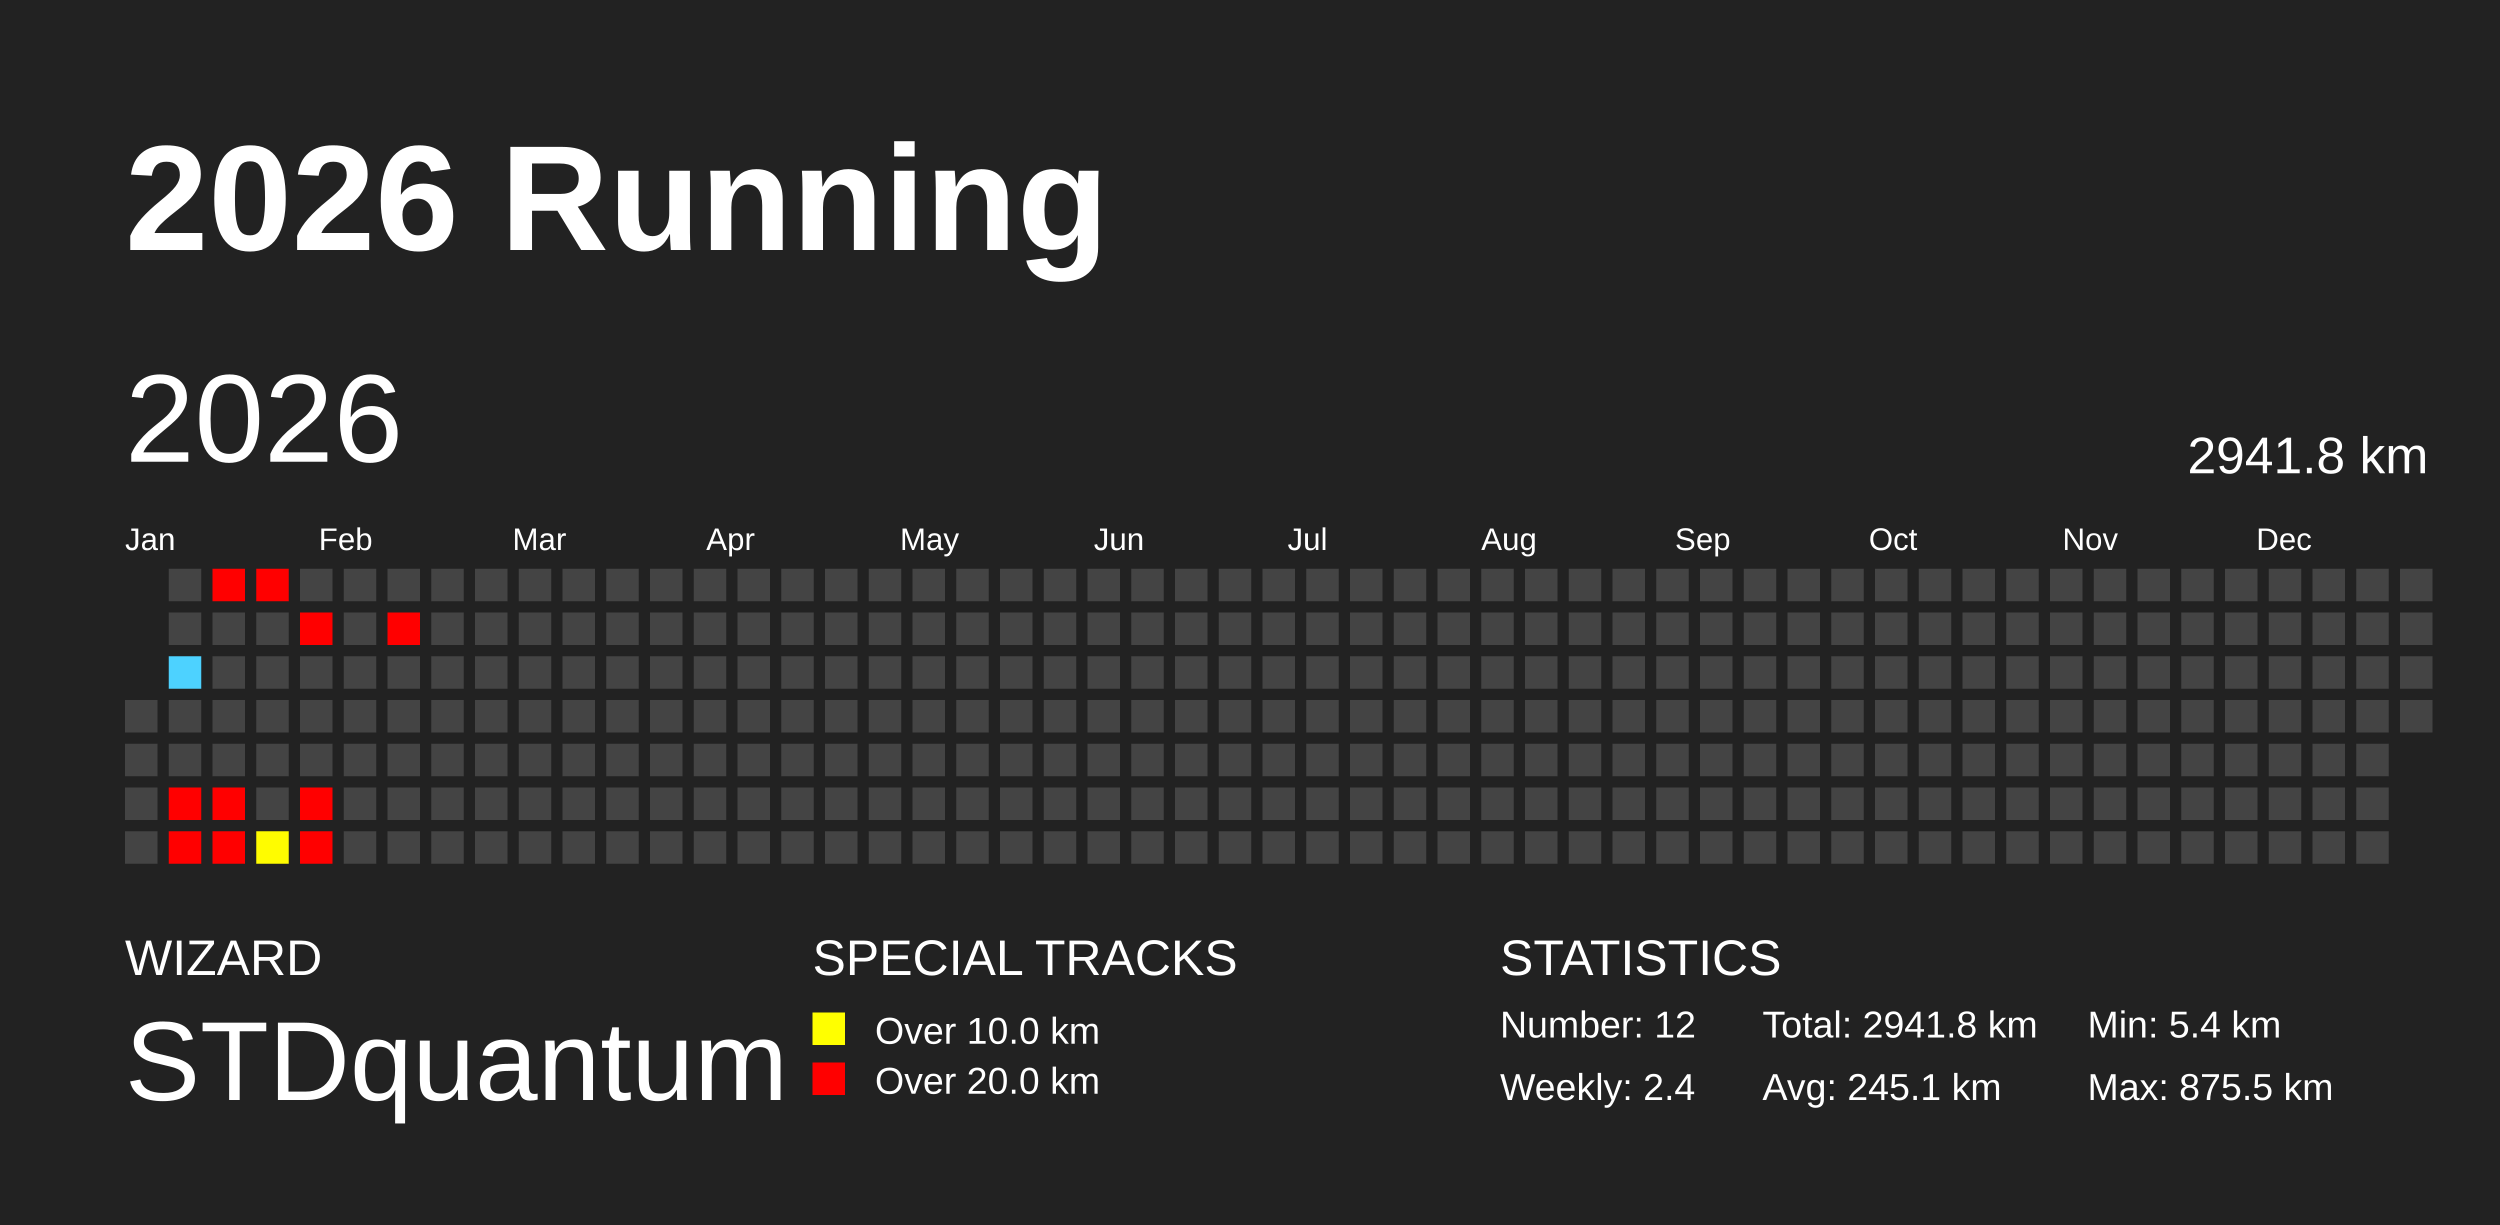
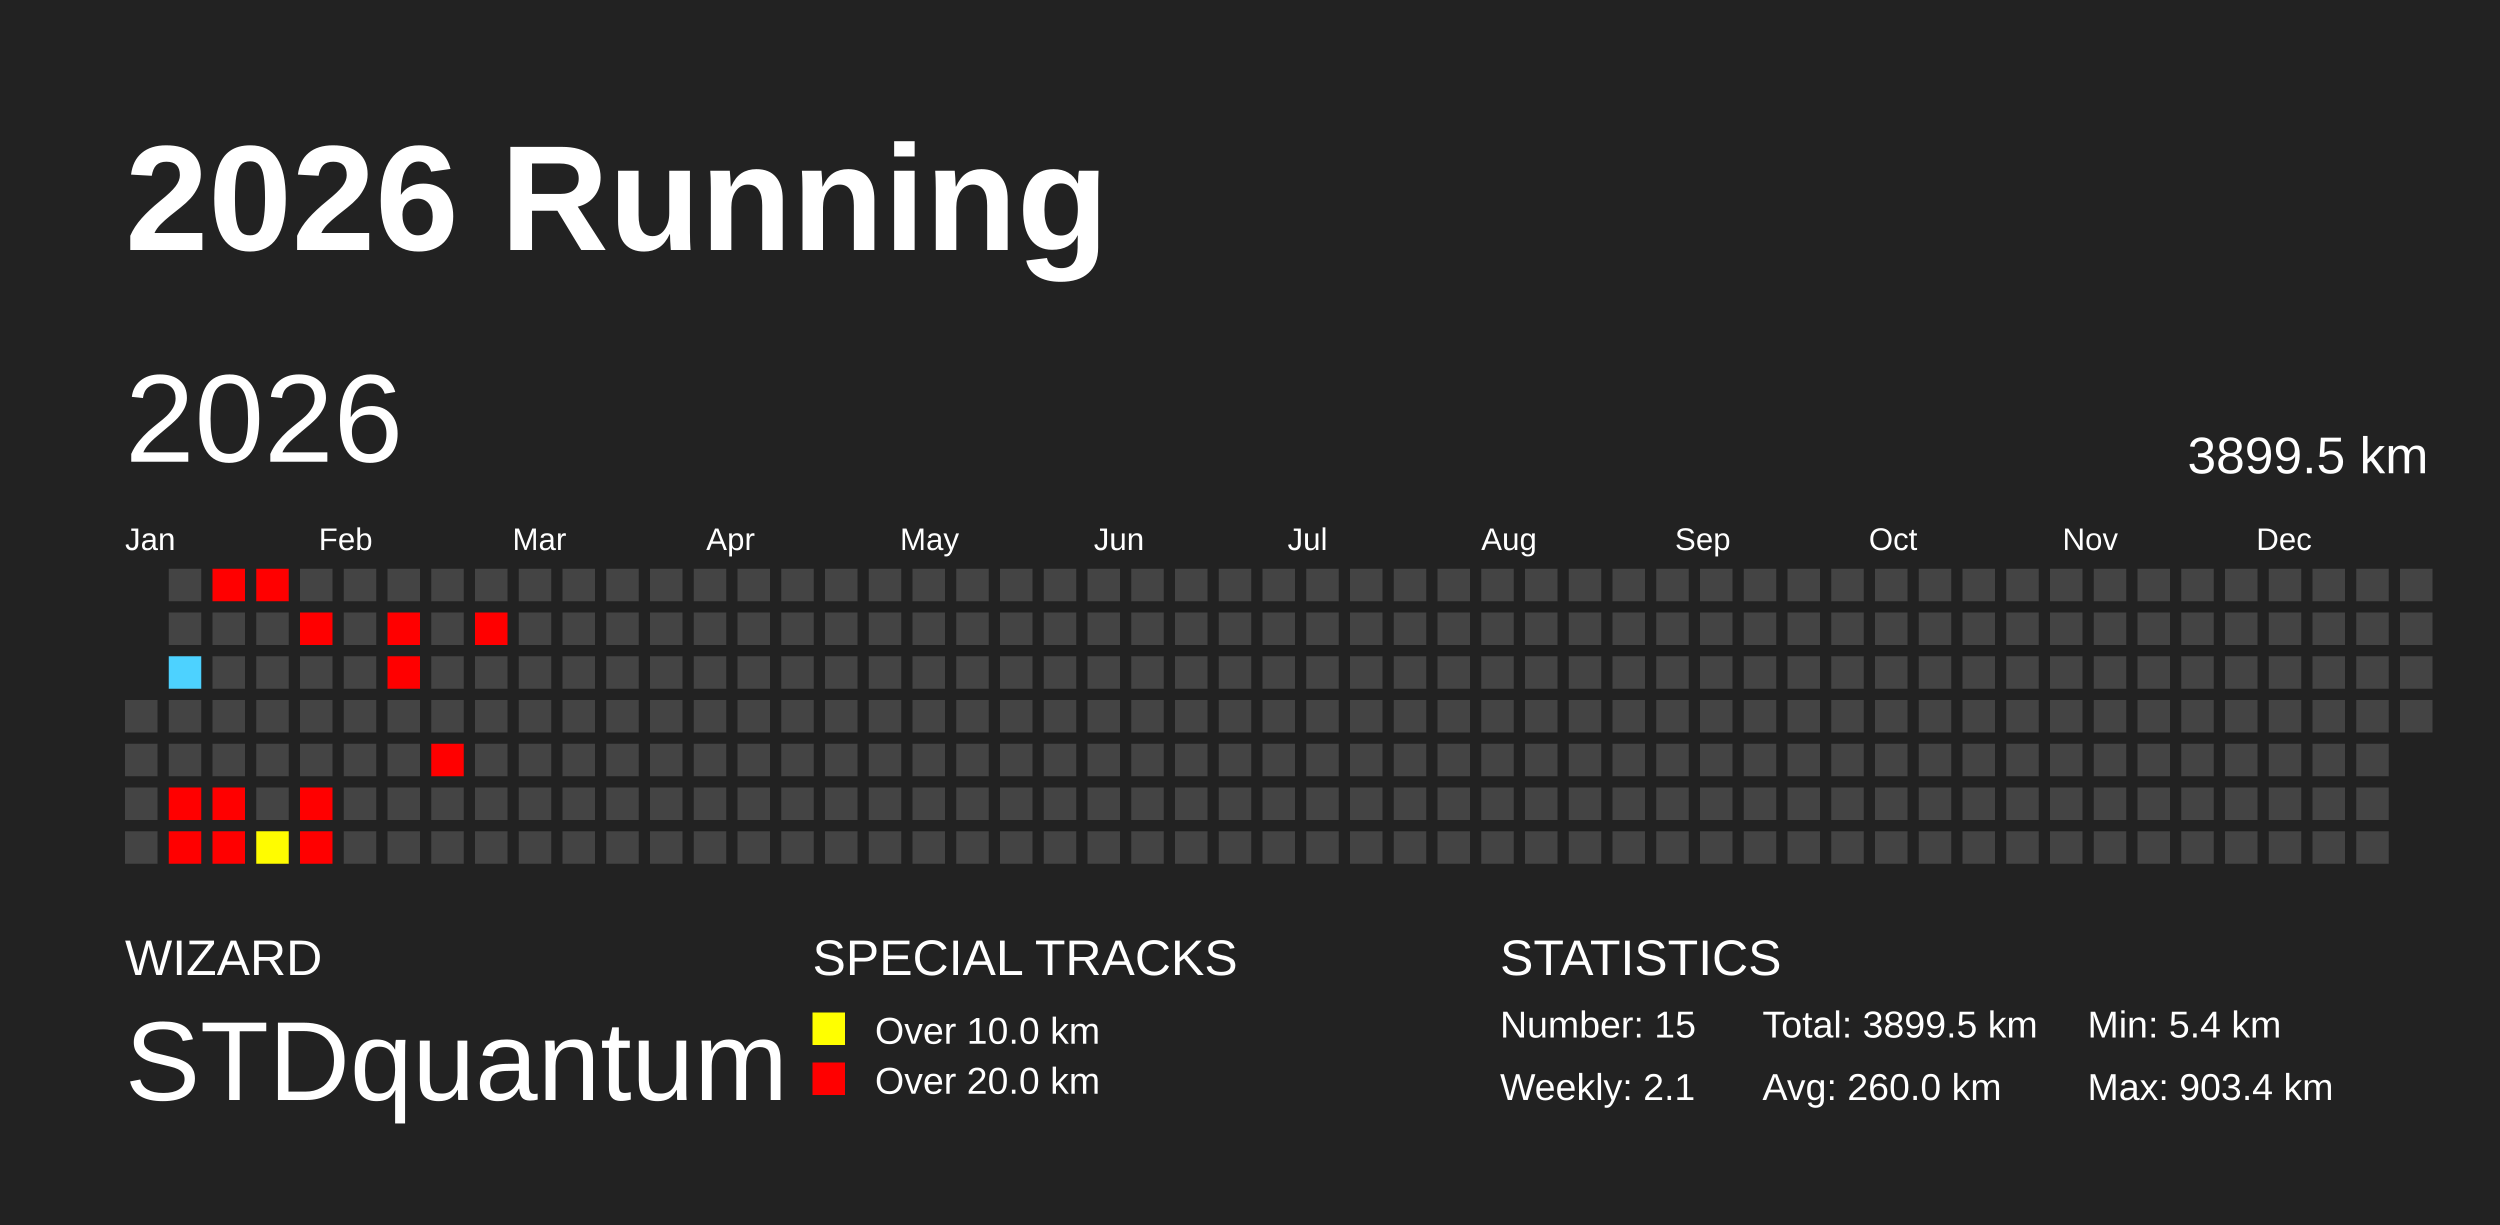
<svg xmlns="http://www.w3.org/2000/svg" baseProfile="full" height="98mm" version="1.1" viewBox="0,0,200,98" width="200mm">
  <defs />
  <rect fill="#222222" height="98" width="200" x="0" y="0" />
  <text fill="#FFFFFF" style="font-size:12px; font-family:Arial; font-weight:bold;" x="10" y="20">2026 Running</text>
  <text fill="#FFFFFF" style="font-size:4px; font-family:Arial" x="10" y="78">WIZARD</text>
  <text fill="#FFFFFF" style="font-size:9px; font-family:Arial" x="10" y="88">STDquantum</text>
  <text fill="#FFFFFF" style="font-size:4px; font-family:Arial" x="65" y="78">SPECIAL TRACKS</text>
  <rect fill="yellow" height="2.6" width="2.6" x="65" y="81" />
  <text fill="#FFFFFF" style="font-size:3px; font-family:Arial" x="70" y="83.5">Over 10.0 km</text>
  <rect fill="red" height="2.6" width="2.6" x="65" y="85" />
  <text fill="#FFFFFF" style="font-size:3px; font-family:Arial" x="70" y="87.5">Over 20.0 km</text>
  <text fill="#FFFFFF" style="font-size:4px; font-family:Arial" x="120" y="78">STATISTICS</text>
-   <text fill="#FFFFFF" style="font-size:3px; font-family:Arial" x="120" y="83">Number: 12</text>
-   <text fill="#FFFFFF" style="font-size:3px; font-family:Arial" x="120" y="88">Weekly: 2.4</text>
-   <text fill="#FFFFFF" style="font-size:3px; font-family:Arial" x="141" y="83">Total: 2941.8 km</text>
-   <text fill="#FFFFFF" style="font-size:3px; font-family:Arial" x="141" y="88">Avg: 245.1 km</text>
+   <text fill="#FFFFFF" style="font-size:3px; font-family:Arial" x="120" y="83">Number: 15</text>
+   <text fill="#FFFFFF" style="font-size:3px; font-family:Arial" x="120" y="88">Weekly: 2.1</text>
+   <text fill="#FFFFFF" style="font-size:3px; font-family:Arial" x="141" y="83">Total: 3899.5 km</text>
+   <text fill="#FFFFFF" style="font-size:3px; font-family:Arial" x="141" y="88">Avg: 260.0 km</text>
  <text fill="#FFFFFF" style="font-size:3px; font-family:Arial" x="167" y="83">Min: 5.4 km</text>
-   <text fill="#FFFFFF" style="font-size:3px; font-family:Arial" x="167" y="88">Max: 875.5 km</text>
+   <text fill="#FFFFFF" style="font-size:3px; font-family:Arial" x="167" y="88">Max: 903.4 km</text>
  <text dominant-baseline="hanging" fill="#FFFFFF" style="font-size:10.0px; font-family:Arial;" x="10" y="30">2026</text>
-   <text dominant-baseline="hanging" fill="#FFFFFF" style="font-size:4.125px; font-family:Arial;" x="175" y="35">2941.8 km</text>
+   <text dominant-baseline="hanging" fill="#FFFFFF" style="font-size:4.125px; font-family:Arial;" x="175" y="35">3899.5 km</text>
  <text fill="#FFFFFF" style="font-size:2.5px; font-family:Arial" x="10.0" y="44">Jan</text>
  <text fill="#FFFFFF" style="font-size:2.5px; font-family:Arial" x="25.5" y="44">Feb</text>
  <text fill="#FFFFFF" style="font-size:2.5px; font-family:Arial" x="41.0" y="44">Mar</text>
  <text fill="#FFFFFF" style="font-size:2.5px; font-family:Arial" x="56.5" y="44">Apr</text>
  <text fill="#FFFFFF" style="font-size:2.5px; font-family:Arial" x="72.0" y="44">May</text>
  <text fill="#FFFFFF" style="font-size:2.5px; font-family:Arial" x="87.5" y="44">Jun</text>
  <text fill="#FFFFFF" style="font-size:2.5px; font-family:Arial" x="103.0" y="44">Jul</text>
  <text fill="#FFFFFF" style="font-size:2.5px; font-family:Arial" x="118.5" y="44">Aug</text>
  <text fill="#FFFFFF" style="font-size:2.5px; font-family:Arial" x="134.0" y="44">Sep</text>
  <text fill="#FFFFFF" style="font-size:2.5px; font-family:Arial" x="149.5" y="44">Oct</text>
  <text fill="#FFFFFF" style="font-size:2.5px; font-family:Arial" x="165.0" y="44">Nov</text>
  <text fill="#FFFFFF" style="font-size:2.5px; font-family:Arial" x="180.5" y="44">Dec</text>
  <rect fill="#444444" height="2.6" width="2.6" x="10.0" y="56.0" />
  <rect fill="#444444" height="2.6" width="2.6" x="10.0" y="59.5" />
  <rect fill="#444444" height="2.6" width="2.6" x="10.0" y="63.0" />
  <rect fill="#444444" height="2.6" width="2.6" x="10.0" y="66.5" />
  <rect fill="#444444" height="2.6" width="2.6" x="13.5" y="45.5" />
  <rect fill="#444444" height="2.6" width="2.6" x="13.5" y="49.0" />
  <rect fill="#4dd2ff" height="2.6" width="2.6" x="13.5" y="52.5" />
  <rect fill="#444444" height="2.6" width="2.6" x="13.5" y="56.0" />
  <rect fill="#444444" height="2.6" width="2.6" x="13.5" y="59.5" />
  <rect fill="red" height="2.6" width="2.6" x="13.5" y="63.0" />
  <rect fill="red" height="2.6" width="2.6" x="13.5" y="66.5" />
  <rect fill="red" height="2.6" width="2.6" x="17.0" y="45.5" />
  <rect fill="#444444" height="2.6" width="2.6" x="17.0" y="49.0" />
  <rect fill="#444444" height="2.6" width="2.6" x="17.0" y="52.5" />
  <rect fill="#444444" height="2.6" width="2.6" x="17.0" y="56.0" />
  <rect fill="#444444" height="2.6" width="2.6" x="17.0" y="59.5" />
  <rect fill="red" height="2.6" width="2.6" x="17.0" y="63.0" />
  <rect fill="red" height="2.6" width="2.6" x="17.0" y="66.5" />
  <rect fill="red" height="2.6" width="2.6" x="20.5" y="45.5" />
  <rect fill="#444444" height="2.6" width="2.6" x="20.5" y="49.0" />
  <rect fill="#444444" height="2.6" width="2.6" x="20.5" y="52.5" />
  <rect fill="#444444" height="2.6" width="2.6" x="20.5" y="56.0" />
  <rect fill="#444444" height="2.6" width="2.6" x="20.5" y="59.5" />
  <rect fill="#444444" height="2.6" width="2.6" x="20.5" y="63.0" />
  <rect fill="#fffc00" height="2.6" width="2.6" x="20.5" y="66.5" />
  <rect fill="#444444" height="2.6" width="2.6" x="24.0" y="45.5" />
  <rect fill="red" height="2.6" width="2.6" x="24.0" y="49.0" />
  <rect fill="#444444" height="2.6" width="2.6" x="24.0" y="52.5" />
  <rect fill="#444444" height="2.6" width="2.6" x="24.0" y="56.0" />
  <rect fill="#444444" height="2.6" width="2.6" x="24.0" y="59.5" />
  <rect fill="red" height="2.6" width="2.6" x="24.0" y="63.0" />
  <rect fill="red" height="2.6" width="2.6" x="24.0" y="66.5" />
  <rect fill="#444444" height="2.6" width="2.6" x="27.5" y="45.5" />
  <rect fill="#444444" height="2.6" width="2.6" x="27.5" y="49.0" />
  <rect fill="#444444" height="2.6" width="2.6" x="27.5" y="52.5" />
  <rect fill="#444444" height="2.6" width="2.6" x="27.5" y="56.0" />
  <rect fill="#444444" height="2.6" width="2.6" x="27.5" y="59.5" />
  <rect fill="#444444" height="2.6" width="2.6" x="27.5" y="63.0" />
  <rect fill="#444444" height="2.6" width="2.6" x="27.5" y="66.5" />
  <rect fill="#444444" height="2.6" width="2.6" x="31.0" y="45.5" />
  <rect fill="red" height="2.6" width="2.6" x="31.0" y="49.0" />
-   <rect fill="#444444" height="2.6" width="2.6" x="31.0" y="52.5" />
+   <rect fill="red" height="2.6" width="2.6" x="31.0" y="52.5" />
  <rect fill="#444444" height="2.6" width="2.6" x="31.0" y="56.0" />
  <rect fill="#444444" height="2.6" width="2.6" x="31.0" y="59.5" />
  <rect fill="#444444" height="2.6" width="2.6" x="31.0" y="63.0" />
  <rect fill="#444444" height="2.6" width="2.6" x="31.0" y="66.5" />
  <rect fill="#444444" height="2.6" width="2.6" x="34.5" y="45.5" />
  <rect fill="#444444" height="2.6" width="2.6" x="34.5" y="49.0" />
  <rect fill="#444444" height="2.6" width="2.6" x="34.5" y="52.5" />
  <rect fill="#444444" height="2.6" width="2.6" x="34.5" y="56.0" />
-   <rect fill="#444444" height="2.6" width="2.6" x="34.5" y="59.5" />
+   <rect fill="red" height="2.6" width="2.6" x="34.5" y="59.5" />
  <rect fill="#444444" height="2.6" width="2.6" x="34.5" y="63.0" />
  <rect fill="#444444" height="2.6" width="2.6" x="34.5" y="66.5" />
  <rect fill="#444444" height="2.6" width="2.6" x="38.0" y="45.5" />
-   <rect fill="#444444" height="2.6" width="2.6" x="38.0" y="49.0" />
+   <rect fill="red" height="2.6" width="2.6" x="38.0" y="49.0" />
  <rect fill="#444444" height="2.6" width="2.6" x="38.0" y="52.5" />
  <rect fill="#444444" height="2.6" width="2.6" x="38.0" y="56.0" />
  <rect fill="#444444" height="2.6" width="2.6" x="38.0" y="59.5" />
  <rect fill="#444444" height="2.6" width="2.6" x="38.0" y="63.0" />
  <rect fill="#444444" height="2.6" width="2.6" x="38.0" y="66.5" />
  <rect fill="#444444" height="2.6" width="2.6" x="41.5" y="45.5" />
  <rect fill="#444444" height="2.6" width="2.6" x="41.5" y="49.0" />
  <rect fill="#444444" height="2.6" width="2.6" x="41.5" y="52.5" />
  <rect fill="#444444" height="2.6" width="2.6" x="41.5" y="56.0" />
  <rect fill="#444444" height="2.6" width="2.6" x="41.5" y="59.5" />
  <rect fill="#444444" height="2.6" width="2.6" x="41.5" y="63.0" />
  <rect fill="#444444" height="2.6" width="2.6" x="41.5" y="66.5" />
  <rect fill="#444444" height="2.6" width="2.6" x="45.0" y="45.5" />
  <rect fill="#444444" height="2.6" width="2.6" x="45.0" y="49.0" />
  <rect fill="#444444" height="2.6" width="2.6" x="45.0" y="52.5" />
  <rect fill="#444444" height="2.6" width="2.6" x="45.0" y="56.0" />
  <rect fill="#444444" height="2.6" width="2.6" x="45.0" y="59.5" />
  <rect fill="#444444" height="2.6" width="2.6" x="45.0" y="63.0" />
  <rect fill="#444444" height="2.6" width="2.6" x="45.0" y="66.5" />
  <rect fill="#444444" height="2.6" width="2.6" x="48.5" y="45.5" />
  <rect fill="#444444" height="2.6" width="2.6" x="48.5" y="49.0" />
  <rect fill="#444444" height="2.6" width="2.6" x="48.5" y="52.5" />
  <rect fill="#444444" height="2.6" width="2.6" x="48.5" y="56.0" />
  <rect fill="#444444" height="2.6" width="2.6" x="48.5" y="59.5" />
  <rect fill="#444444" height="2.6" width="2.6" x="48.5" y="63.0" />
  <rect fill="#444444" height="2.6" width="2.6" x="48.5" y="66.5" />
  <rect fill="#444444" height="2.6" width="2.6" x="52.0" y="45.5" />
  <rect fill="#444444" height="2.6" width="2.6" x="52.0" y="49.0" />
  <rect fill="#444444" height="2.6" width="2.6" x="52.0" y="52.5" />
  <rect fill="#444444" height="2.6" width="2.6" x="52.0" y="56.0" />
  <rect fill="#444444" height="2.6" width="2.6" x="52.0" y="59.5" />
  <rect fill="#444444" height="2.6" width="2.6" x="52.0" y="63.0" />
  <rect fill="#444444" height="2.6" width="2.6" x="52.0" y="66.5" />
  <rect fill="#444444" height="2.6" width="2.6" x="55.5" y="45.5" />
  <rect fill="#444444" height="2.6" width="2.6" x="55.5" y="49.0" />
  <rect fill="#444444" height="2.6" width="2.6" x="55.5" y="52.5" />
  <rect fill="#444444" height="2.6" width="2.6" x="55.5" y="56.0" />
  <rect fill="#444444" height="2.6" width="2.6" x="55.5" y="59.5" />
  <rect fill="#444444" height="2.6" width="2.6" x="55.5" y="63.0" />
  <rect fill="#444444" height="2.6" width="2.6" x="55.5" y="66.5" />
  <rect fill="#444444" height="2.6" width="2.6" x="59.0" y="45.5" />
  <rect fill="#444444" height="2.6" width="2.6" x="59.0" y="49.0" />
  <rect fill="#444444" height="2.6" width="2.6" x="59.0" y="52.5" />
  <rect fill="#444444" height="2.6" width="2.6" x="59.0" y="56.0" />
  <rect fill="#444444" height="2.6" width="2.6" x="59.0" y="59.5" />
  <rect fill="#444444" height="2.6" width="2.6" x="59.0" y="63.0" />
  <rect fill="#444444" height="2.6" width="2.6" x="59.0" y="66.5" />
  <rect fill="#444444" height="2.6" width="2.6" x="62.5" y="45.5" />
  <rect fill="#444444" height="2.6" width="2.6" x="62.5" y="49.0" />
  <rect fill="#444444" height="2.6" width="2.6" x="62.5" y="52.5" />
  <rect fill="#444444" height="2.6" width="2.6" x="62.5" y="56.0" />
  <rect fill="#444444" height="2.6" width="2.6" x="62.5" y="59.5" />
  <rect fill="#444444" height="2.6" width="2.6" x="62.5" y="63.0" />
  <rect fill="#444444" height="2.6" width="2.6" x="62.5" y="66.5" />
  <rect fill="#444444" height="2.6" width="2.6" x="66.0" y="45.5" />
  <rect fill="#444444" height="2.6" width="2.6" x="66.0" y="49.0" />
  <rect fill="#444444" height="2.6" width="2.6" x="66.0" y="52.5" />
  <rect fill="#444444" height="2.6" width="2.6" x="66.0" y="56.0" />
  <rect fill="#444444" height="2.6" width="2.6" x="66.0" y="59.5" />
  <rect fill="#444444" height="2.6" width="2.6" x="66.0" y="63.0" />
  <rect fill="#444444" height="2.6" width="2.6" x="66.0" y="66.5" />
  <rect fill="#444444" height="2.6" width="2.6" x="69.5" y="45.5" />
  <rect fill="#444444" height="2.6" width="2.6" x="69.5" y="49.0" />
  <rect fill="#444444" height="2.6" width="2.6" x="69.5" y="52.5" />
  <rect fill="#444444" height="2.6" width="2.6" x="69.5" y="56.0" />
  <rect fill="#444444" height="2.6" width="2.6" x="69.5" y="59.5" />
  <rect fill="#444444" height="2.6" width="2.6" x="69.5" y="63.0" />
  <rect fill="#444444" height="2.6" width="2.6" x="69.5" y="66.5" />
  <rect fill="#444444" height="2.6" width="2.6" x="73.0" y="45.5" />
  <rect fill="#444444" height="2.6" width="2.6" x="73.0" y="49.0" />
  <rect fill="#444444" height="2.6" width="2.6" x="73.0" y="52.5" />
  <rect fill="#444444" height="2.6" width="2.6" x="73.0" y="56.0" />
  <rect fill="#444444" height="2.6" width="2.6" x="73.0" y="59.5" />
  <rect fill="#444444" height="2.6" width="2.6" x="73.0" y="63.0" />
  <rect fill="#444444" height="2.6" width="2.6" x="73.0" y="66.5" />
  <rect fill="#444444" height="2.6" width="2.6" x="76.5" y="45.5" />
  <rect fill="#444444" height="2.6" width="2.6" x="76.5" y="49.0" />
  <rect fill="#444444" height="2.6" width="2.6" x="76.5" y="52.5" />
  <rect fill="#444444" height="2.6" width="2.6" x="76.5" y="56.0" />
  <rect fill="#444444" height="2.6" width="2.6" x="76.5" y="59.5" />
  <rect fill="#444444" height="2.6" width="2.6" x="76.5" y="63.0" />
  <rect fill="#444444" height="2.6" width="2.6" x="76.5" y="66.5" />
  <rect fill="#444444" height="2.6" width="2.6" x="80.0" y="45.5" />
  <rect fill="#444444" height="2.6" width="2.6" x="80.0" y="49.0" />
  <rect fill="#444444" height="2.6" width="2.6" x="80.0" y="52.5" />
  <rect fill="#444444" height="2.6" width="2.6" x="80.0" y="56.0" />
  <rect fill="#444444" height="2.6" width="2.6" x="80.0" y="59.5" />
  <rect fill="#444444" height="2.6" width="2.6" x="80.0" y="63.0" />
  <rect fill="#444444" height="2.6" width="2.6" x="80.0" y="66.5" />
  <rect fill="#444444" height="2.6" width="2.6" x="83.5" y="45.5" />
  <rect fill="#444444" height="2.6" width="2.6" x="83.5" y="49.0" />
  <rect fill="#444444" height="2.6" width="2.6" x="83.5" y="52.5" />
  <rect fill="#444444" height="2.6" width="2.6" x="83.5" y="56.0" />
  <rect fill="#444444" height="2.6" width="2.6" x="83.5" y="59.5" />
  <rect fill="#444444" height="2.6" width="2.6" x="83.5" y="63.0" />
  <rect fill="#444444" height="2.6" width="2.6" x="83.5" y="66.5" />
  <rect fill="#444444" height="2.6" width="2.6" x="87.0" y="45.5" />
  <rect fill="#444444" height="2.6" width="2.6" x="87.0" y="49.0" />
  <rect fill="#444444" height="2.6" width="2.6" x="87.0" y="52.5" />
  <rect fill="#444444" height="2.6" width="2.6" x="87.0" y="56.0" />
  <rect fill="#444444" height="2.6" width="2.6" x="87.0" y="59.5" />
  <rect fill="#444444" height="2.6" width="2.6" x="87.0" y="63.0" />
  <rect fill="#444444" height="2.6" width="2.6" x="87.0" y="66.5" />
  <rect fill="#444444" height="2.6" width="2.6" x="90.5" y="45.5" />
  <rect fill="#444444" height="2.6" width="2.6" x="90.5" y="49.0" />
  <rect fill="#444444" height="2.6" width="2.6" x="90.5" y="52.5" />
  <rect fill="#444444" height="2.6" width="2.6" x="90.5" y="56.0" />
  <rect fill="#444444" height="2.6" width="2.6" x="90.5" y="59.5" />
  <rect fill="#444444" height="2.6" width="2.6" x="90.5" y="63.0" />
  <rect fill="#444444" height="2.6" width="2.6" x="90.5" y="66.5" />
  <rect fill="#444444" height="2.6" width="2.6" x="94.0" y="45.5" />
  <rect fill="#444444" height="2.6" width="2.6" x="94.0" y="49.0" />
  <rect fill="#444444" height="2.6" width="2.6" x="94.0" y="52.5" />
  <rect fill="#444444" height="2.6" width="2.6" x="94.0" y="56.0" />
  <rect fill="#444444" height="2.6" width="2.6" x="94.0" y="59.5" />
  <rect fill="#444444" height="2.6" width="2.6" x="94.0" y="63.0" />
  <rect fill="#444444" height="2.6" width="2.6" x="94.0" y="66.5" />
  <rect fill="#444444" height="2.6" width="2.6" x="97.5" y="45.5" />
  <rect fill="#444444" height="2.6" width="2.6" x="97.5" y="49.0" />
  <rect fill="#444444" height="2.6" width="2.6" x="97.5" y="52.5" />
  <rect fill="#444444" height="2.6" width="2.6" x="97.5" y="56.0" />
  <rect fill="#444444" height="2.6" width="2.6" x="97.5" y="59.5" />
  <rect fill="#444444" height="2.6" width="2.6" x="97.5" y="63.0" />
  <rect fill="#444444" height="2.6" width="2.6" x="97.5" y="66.5" />
  <rect fill="#444444" height="2.6" width="2.6" x="101.0" y="45.5" />
  <rect fill="#444444" height="2.6" width="2.6" x="101.0" y="49.0" />
  <rect fill="#444444" height="2.6" width="2.6" x="101.0" y="52.5" />
  <rect fill="#444444" height="2.6" width="2.6" x="101.0" y="56.0" />
  <rect fill="#444444" height="2.6" width="2.6" x="101.0" y="59.5" />
  <rect fill="#444444" height="2.6" width="2.6" x="101.0" y="63.0" />
  <rect fill="#444444" height="2.6" width="2.6" x="101.0" y="66.5" />
  <rect fill="#444444" height="2.6" width="2.6" x="104.5" y="45.5" />
  <rect fill="#444444" height="2.6" width="2.6" x="104.5" y="49.0" />
  <rect fill="#444444" height="2.6" width="2.6" x="104.5" y="52.5" />
  <rect fill="#444444" height="2.6" width="2.6" x="104.5" y="56.0" />
  <rect fill="#444444" height="2.6" width="2.6" x="104.5" y="59.5" />
  <rect fill="#444444" height="2.6" width="2.6" x="104.5" y="63.0" />
  <rect fill="#444444" height="2.6" width="2.6" x="104.5" y="66.5" />
  <rect fill="#444444" height="2.6" width="2.6" x="108.0" y="45.5" />
  <rect fill="#444444" height="2.6" width="2.6" x="108.0" y="49.0" />
  <rect fill="#444444" height="2.6" width="2.6" x="108.0" y="52.5" />
  <rect fill="#444444" height="2.6" width="2.6" x="108.0" y="56.0" />
  <rect fill="#444444" height="2.6" width="2.6" x="108.0" y="59.5" />
  <rect fill="#444444" height="2.6" width="2.6" x="108.0" y="63.0" />
  <rect fill="#444444" height="2.6" width="2.6" x="108.0" y="66.5" />
  <rect fill="#444444" height="2.6" width="2.6" x="111.5" y="45.5" />
  <rect fill="#444444" height="2.6" width="2.6" x="111.5" y="49.0" />
  <rect fill="#444444" height="2.6" width="2.6" x="111.5" y="52.5" />
  <rect fill="#444444" height="2.6" width="2.6" x="111.5" y="56.0" />
  <rect fill="#444444" height="2.6" width="2.6" x="111.5" y="59.5" />
  <rect fill="#444444" height="2.6" width="2.6" x="111.5" y="63.0" />
  <rect fill="#444444" height="2.6" width="2.6" x="111.5" y="66.5" />
  <rect fill="#444444" height="2.6" width="2.6" x="115.0" y="45.5" />
  <rect fill="#444444" height="2.6" width="2.6" x="115.0" y="49.0" />
  <rect fill="#444444" height="2.6" width="2.6" x="115.0" y="52.5" />
  <rect fill="#444444" height="2.6" width="2.6" x="115.0" y="56.0" />
  <rect fill="#444444" height="2.6" width="2.6" x="115.0" y="59.5" />
  <rect fill="#444444" height="2.6" width="2.6" x="115.0" y="63.0" />
  <rect fill="#444444" height="2.6" width="2.6" x="115.0" y="66.5" />
  <rect fill="#444444" height="2.6" width="2.6" x="118.5" y="45.5" />
  <rect fill="#444444" height="2.6" width="2.6" x="118.5" y="49.0" />
  <rect fill="#444444" height="2.6" width="2.6" x="118.5" y="52.5" />
  <rect fill="#444444" height="2.6" width="2.6" x="118.5" y="56.0" />
  <rect fill="#444444" height="2.6" width="2.6" x="118.5" y="59.5" />
  <rect fill="#444444" height="2.6" width="2.6" x="118.5" y="63.0" />
  <rect fill="#444444" height="2.6" width="2.6" x="118.5" y="66.5" />
  <rect fill="#444444" height="2.6" width="2.6" x="122.0" y="45.5" />
  <rect fill="#444444" height="2.6" width="2.6" x="122.0" y="49.0" />
  <rect fill="#444444" height="2.6" width="2.6" x="122.0" y="52.5" />
  <rect fill="#444444" height="2.6" width="2.6" x="122.0" y="56.0" />
  <rect fill="#444444" height="2.6" width="2.6" x="122.0" y="59.5" />
  <rect fill="#444444" height="2.6" width="2.6" x="122.0" y="63.0" />
  <rect fill="#444444" height="2.6" width="2.6" x="122.0" y="66.5" />
  <rect fill="#444444" height="2.6" width="2.6" x="125.5" y="45.5" />
  <rect fill="#444444" height="2.6" width="2.6" x="125.5" y="49.0" />
  <rect fill="#444444" height="2.6" width="2.6" x="125.5" y="52.5" />
  <rect fill="#444444" height="2.6" width="2.6" x="125.5" y="56.0" />
  <rect fill="#444444" height="2.6" width="2.6" x="125.5" y="59.5" />
  <rect fill="#444444" height="2.6" width="2.6" x="125.5" y="63.0" />
  <rect fill="#444444" height="2.6" width="2.6" x="125.5" y="66.5" />
  <rect fill="#444444" height="2.6" width="2.6" x="129.0" y="45.5" />
  <rect fill="#444444" height="2.6" width="2.6" x="129.0" y="49.0" />
  <rect fill="#444444" height="2.6" width="2.6" x="129.0" y="52.5" />
  <rect fill="#444444" height="2.6" width="2.6" x="129.0" y="56.0" />
  <rect fill="#444444" height="2.6" width="2.6" x="129.0" y="59.5" />
  <rect fill="#444444" height="2.6" width="2.6" x="129.0" y="63.0" />
  <rect fill="#444444" height="2.6" width="2.6" x="129.0" y="66.5" />
  <rect fill="#444444" height="2.6" width="2.6" x="132.5" y="45.5" />
  <rect fill="#444444" height="2.6" width="2.6" x="132.5" y="49.0" />
  <rect fill="#444444" height="2.6" width="2.6" x="132.5" y="52.5" />
  <rect fill="#444444" height="2.6" width="2.6" x="132.5" y="56.0" />
  <rect fill="#444444" height="2.6" width="2.6" x="132.5" y="59.5" />
  <rect fill="#444444" height="2.6" width="2.6" x="132.5" y="63.0" />
  <rect fill="#444444" height="2.6" width="2.6" x="132.5" y="66.5" />
  <rect fill="#444444" height="2.6" width="2.6" x="136.0" y="45.5" />
  <rect fill="#444444" height="2.6" width="2.6" x="136.0" y="49.0" />
  <rect fill="#444444" height="2.6" width="2.6" x="136.0" y="52.5" />
  <rect fill="#444444" height="2.6" width="2.6" x="136.0" y="56.0" />
  <rect fill="#444444" height="2.6" width="2.6" x="136.0" y="59.5" />
  <rect fill="#444444" height="2.6" width="2.6" x="136.0" y="63.0" />
  <rect fill="#444444" height="2.6" width="2.6" x="136.0" y="66.5" />
  <rect fill="#444444" height="2.6" width="2.6" x="139.5" y="45.5" />
  <rect fill="#444444" height="2.6" width="2.6" x="139.5" y="49.0" />
  <rect fill="#444444" height="2.6" width="2.6" x="139.5" y="52.5" />
  <rect fill="#444444" height="2.6" width="2.6" x="139.5" y="56.0" />
  <rect fill="#444444" height="2.6" width="2.6" x="139.5" y="59.5" />
  <rect fill="#444444" height="2.6" width="2.6" x="139.5" y="63.0" />
  <rect fill="#444444" height="2.6" width="2.6" x="139.5" y="66.5" />
  <rect fill="#444444" height="2.6" width="2.6" x="143.0" y="45.5" />
  <rect fill="#444444" height="2.6" width="2.6" x="143.0" y="49.0" />
  <rect fill="#444444" height="2.6" width="2.6" x="143.0" y="52.5" />
  <rect fill="#444444" height="2.6" width="2.6" x="143.0" y="56.0" />
  <rect fill="#444444" height="2.6" width="2.6" x="143.0" y="59.5" />
  <rect fill="#444444" height="2.6" width="2.6" x="143.0" y="63.0" />
  <rect fill="#444444" height="2.6" width="2.6" x="143.0" y="66.5" />
  <rect fill="#444444" height="2.6" width="2.6" x="146.5" y="45.5" />
  <rect fill="#444444" height="2.6" width="2.6" x="146.5" y="49.0" />
  <rect fill="#444444" height="2.6" width="2.6" x="146.5" y="52.5" />
  <rect fill="#444444" height="2.6" width="2.6" x="146.5" y="56.0" />
  <rect fill="#444444" height="2.6" width="2.6" x="146.5" y="59.5" />
  <rect fill="#444444" height="2.6" width="2.6" x="146.5" y="63.0" />
  <rect fill="#444444" height="2.6" width="2.6" x="146.5" y="66.5" />
  <rect fill="#444444" height="2.6" width="2.6" x="150.0" y="45.5" />
  <rect fill="#444444" height="2.6" width="2.6" x="150.0" y="49.0" />
  <rect fill="#444444" height="2.6" width="2.6" x="150.0" y="52.5" />
  <rect fill="#444444" height="2.6" width="2.6" x="150.0" y="56.0" />
  <rect fill="#444444" height="2.6" width="2.6" x="150.0" y="59.5" />
  <rect fill="#444444" height="2.6" width="2.6" x="150.0" y="63.0" />
  <rect fill="#444444" height="2.6" width="2.6" x="150.0" y="66.5" />
  <rect fill="#444444" height="2.6" width="2.6" x="153.5" y="45.5" />
  <rect fill="#444444" height="2.6" width="2.6" x="153.5" y="49.0" />
  <rect fill="#444444" height="2.6" width="2.6" x="153.5" y="52.5" />
  <rect fill="#444444" height="2.6" width="2.6" x="153.5" y="56.0" />
  <rect fill="#444444" height="2.6" width="2.6" x="153.5" y="59.5" />
  <rect fill="#444444" height="2.6" width="2.6" x="153.5" y="63.0" />
  <rect fill="#444444" height="2.6" width="2.6" x="153.5" y="66.5" />
  <rect fill="#444444" height="2.6" width="2.6" x="157.0" y="45.5" />
  <rect fill="#444444" height="2.6" width="2.6" x="157.0" y="49.0" />
  <rect fill="#444444" height="2.6" width="2.6" x="157.0" y="52.5" />
  <rect fill="#444444" height="2.6" width="2.6" x="157.0" y="56.0" />
  <rect fill="#444444" height="2.6" width="2.6" x="157.0" y="59.5" />
  <rect fill="#444444" height="2.6" width="2.6" x="157.0" y="63.0" />
  <rect fill="#444444" height="2.6" width="2.6" x="157.0" y="66.5" />
  <rect fill="#444444" height="2.6" width="2.6" x="160.5" y="45.5" />
  <rect fill="#444444" height="2.6" width="2.6" x="160.5" y="49.0" />
  <rect fill="#444444" height="2.6" width="2.6" x="160.5" y="52.5" />
  <rect fill="#444444" height="2.6" width="2.6" x="160.5" y="56.0" />
  <rect fill="#444444" height="2.6" width="2.6" x="160.5" y="59.5" />
  <rect fill="#444444" height="2.6" width="2.6" x="160.5" y="63.0" />
  <rect fill="#444444" height="2.6" width="2.6" x="160.5" y="66.5" />
  <rect fill="#444444" height="2.6" width="2.6" x="164.0" y="45.5" />
  <rect fill="#444444" height="2.6" width="2.6" x="164.0" y="49.0" />
  <rect fill="#444444" height="2.6" width="2.6" x="164.0" y="52.5" />
  <rect fill="#444444" height="2.6" width="2.6" x="164.0" y="56.0" />
  <rect fill="#444444" height="2.6" width="2.6" x="164.0" y="59.5" />
  <rect fill="#444444" height="2.6" width="2.6" x="164.0" y="63.0" />
  <rect fill="#444444" height="2.6" width="2.6" x="164.0" y="66.5" />
  <rect fill="#444444" height="2.6" width="2.6" x="167.5" y="45.5" />
  <rect fill="#444444" height="2.6" width="2.6" x="167.5" y="49.0" />
  <rect fill="#444444" height="2.6" width="2.6" x="167.5" y="52.5" />
  <rect fill="#444444" height="2.6" width="2.6" x="167.5" y="56.0" />
  <rect fill="#444444" height="2.6" width="2.6" x="167.5" y="59.5" />
  <rect fill="#444444" height="2.6" width="2.6" x="167.5" y="63.0" />
  <rect fill="#444444" height="2.6" width="2.6" x="167.5" y="66.5" />
  <rect fill="#444444" height="2.6" width="2.6" x="171.0" y="45.5" />
  <rect fill="#444444" height="2.6" width="2.6" x="171.0" y="49.0" />
  <rect fill="#444444" height="2.6" width="2.6" x="171.0" y="52.5" />
  <rect fill="#444444" height="2.6" width="2.6" x="171.0" y="56.0" />
  <rect fill="#444444" height="2.6" width="2.6" x="171.0" y="59.5" />
  <rect fill="#444444" height="2.6" width="2.6" x="171.0" y="63.0" />
  <rect fill="#444444" height="2.6" width="2.6" x="171.0" y="66.5" />
  <rect fill="#444444" height="2.6" width="2.6" x="174.5" y="45.5" />
  <rect fill="#444444" height="2.6" width="2.6" x="174.5" y="49.0" />
  <rect fill="#444444" height="2.6" width="2.6" x="174.5" y="52.5" />
  <rect fill="#444444" height="2.6" width="2.6" x="174.5" y="56.0" />
  <rect fill="#444444" height="2.6" width="2.6" x="174.5" y="59.5" />
  <rect fill="#444444" height="2.6" width="2.6" x="174.5" y="63.0" />
  <rect fill="#444444" height="2.6" width="2.6" x="174.5" y="66.5" />
  <rect fill="#444444" height="2.6" width="2.6" x="178.0" y="45.5" />
  <rect fill="#444444" height="2.6" width="2.6" x="178.0" y="49.0" />
  <rect fill="#444444" height="2.6" width="2.6" x="178.0" y="52.5" />
  <rect fill="#444444" height="2.6" width="2.6" x="178.0" y="56.0" />
  <rect fill="#444444" height="2.6" width="2.6" x="178.0" y="59.5" />
  <rect fill="#444444" height="2.6" width="2.6" x="178.0" y="63.0" />
  <rect fill="#444444" height="2.6" width="2.6" x="178.0" y="66.5" />
  <rect fill="#444444" height="2.6" width="2.6" x="181.5" y="45.5" />
  <rect fill="#444444" height="2.6" width="2.6" x="181.5" y="49.0" />
  <rect fill="#444444" height="2.6" width="2.6" x="181.5" y="52.5" />
  <rect fill="#444444" height="2.6" width="2.6" x="181.5" y="56.0" />
  <rect fill="#444444" height="2.6" width="2.6" x="181.5" y="59.5" />
  <rect fill="#444444" height="2.6" width="2.6" x="181.5" y="63.0" />
  <rect fill="#444444" height="2.6" width="2.6" x="181.5" y="66.5" />
  <rect fill="#444444" height="2.6" width="2.6" x="185.0" y="45.5" />
  <rect fill="#444444" height="2.6" width="2.6" x="185.0" y="49.0" />
  <rect fill="#444444" height="2.6" width="2.6" x="185.0" y="52.5" />
  <rect fill="#444444" height="2.6" width="2.6" x="185.0" y="56.0" />
  <rect fill="#444444" height="2.6" width="2.6" x="185.0" y="59.5" />
  <rect fill="#444444" height="2.6" width="2.6" x="185.0" y="63.0" />
  <rect fill="#444444" height="2.6" width="2.6" x="185.0" y="66.5" />
  <rect fill="#444444" height="2.6" width="2.6" x="188.5" y="45.5" />
  <rect fill="#444444" height="2.6" width="2.6" x="188.5" y="49.0" />
  <rect fill="#444444" height="2.6" width="2.6" x="188.5" y="52.5" />
  <rect fill="#444444" height="2.6" width="2.6" x="188.5" y="56.0" />
  <rect fill="#444444" height="2.6" width="2.6" x="188.5" y="59.5" />
  <rect fill="#444444" height="2.6" width="2.6" x="188.5" y="63.0" />
  <rect fill="#444444" height="2.6" width="2.6" x="188.5" y="66.5" />
  <rect fill="#444444" height="2.6" width="2.6" x="192.0" y="45.5" />
  <rect fill="#444444" height="2.6" width="2.6" x="192.0" y="49.0" />
  <rect fill="#444444" height="2.6" width="2.6" x="192.0" y="52.5" />
  <rect fill="#444444" height="2.6" width="2.6" x="192.0" y="56.0" />
</svg>
